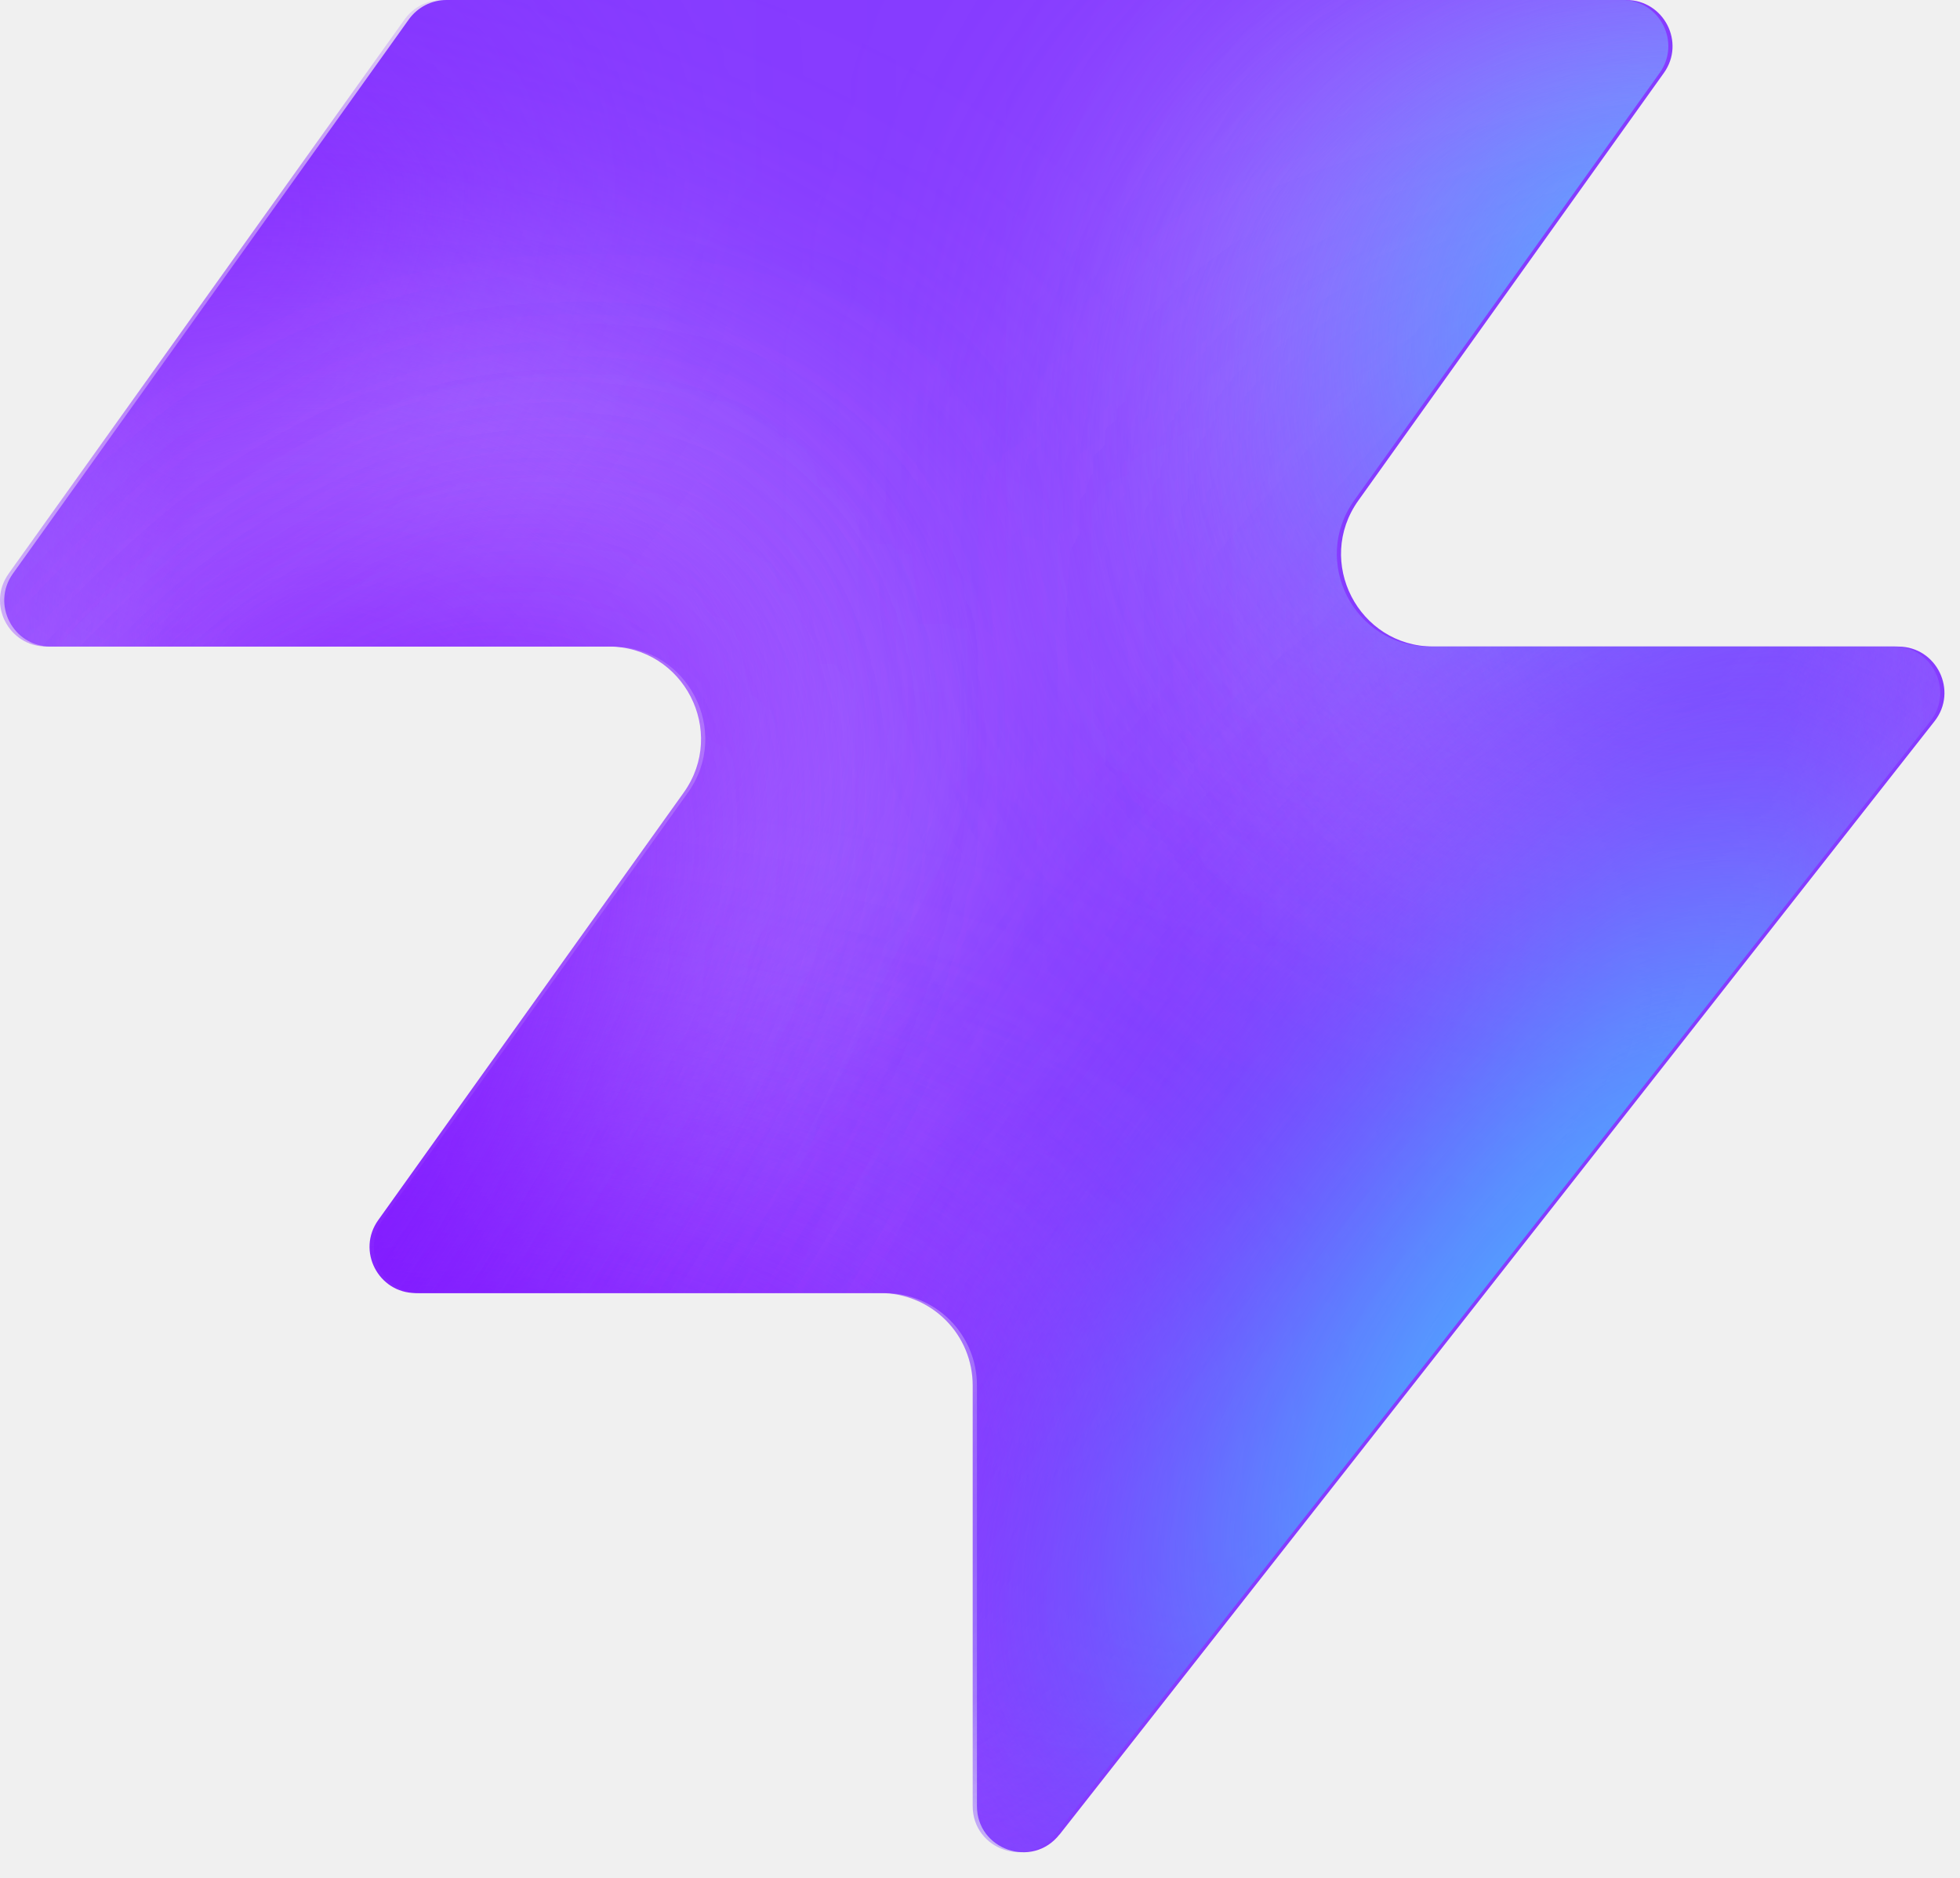
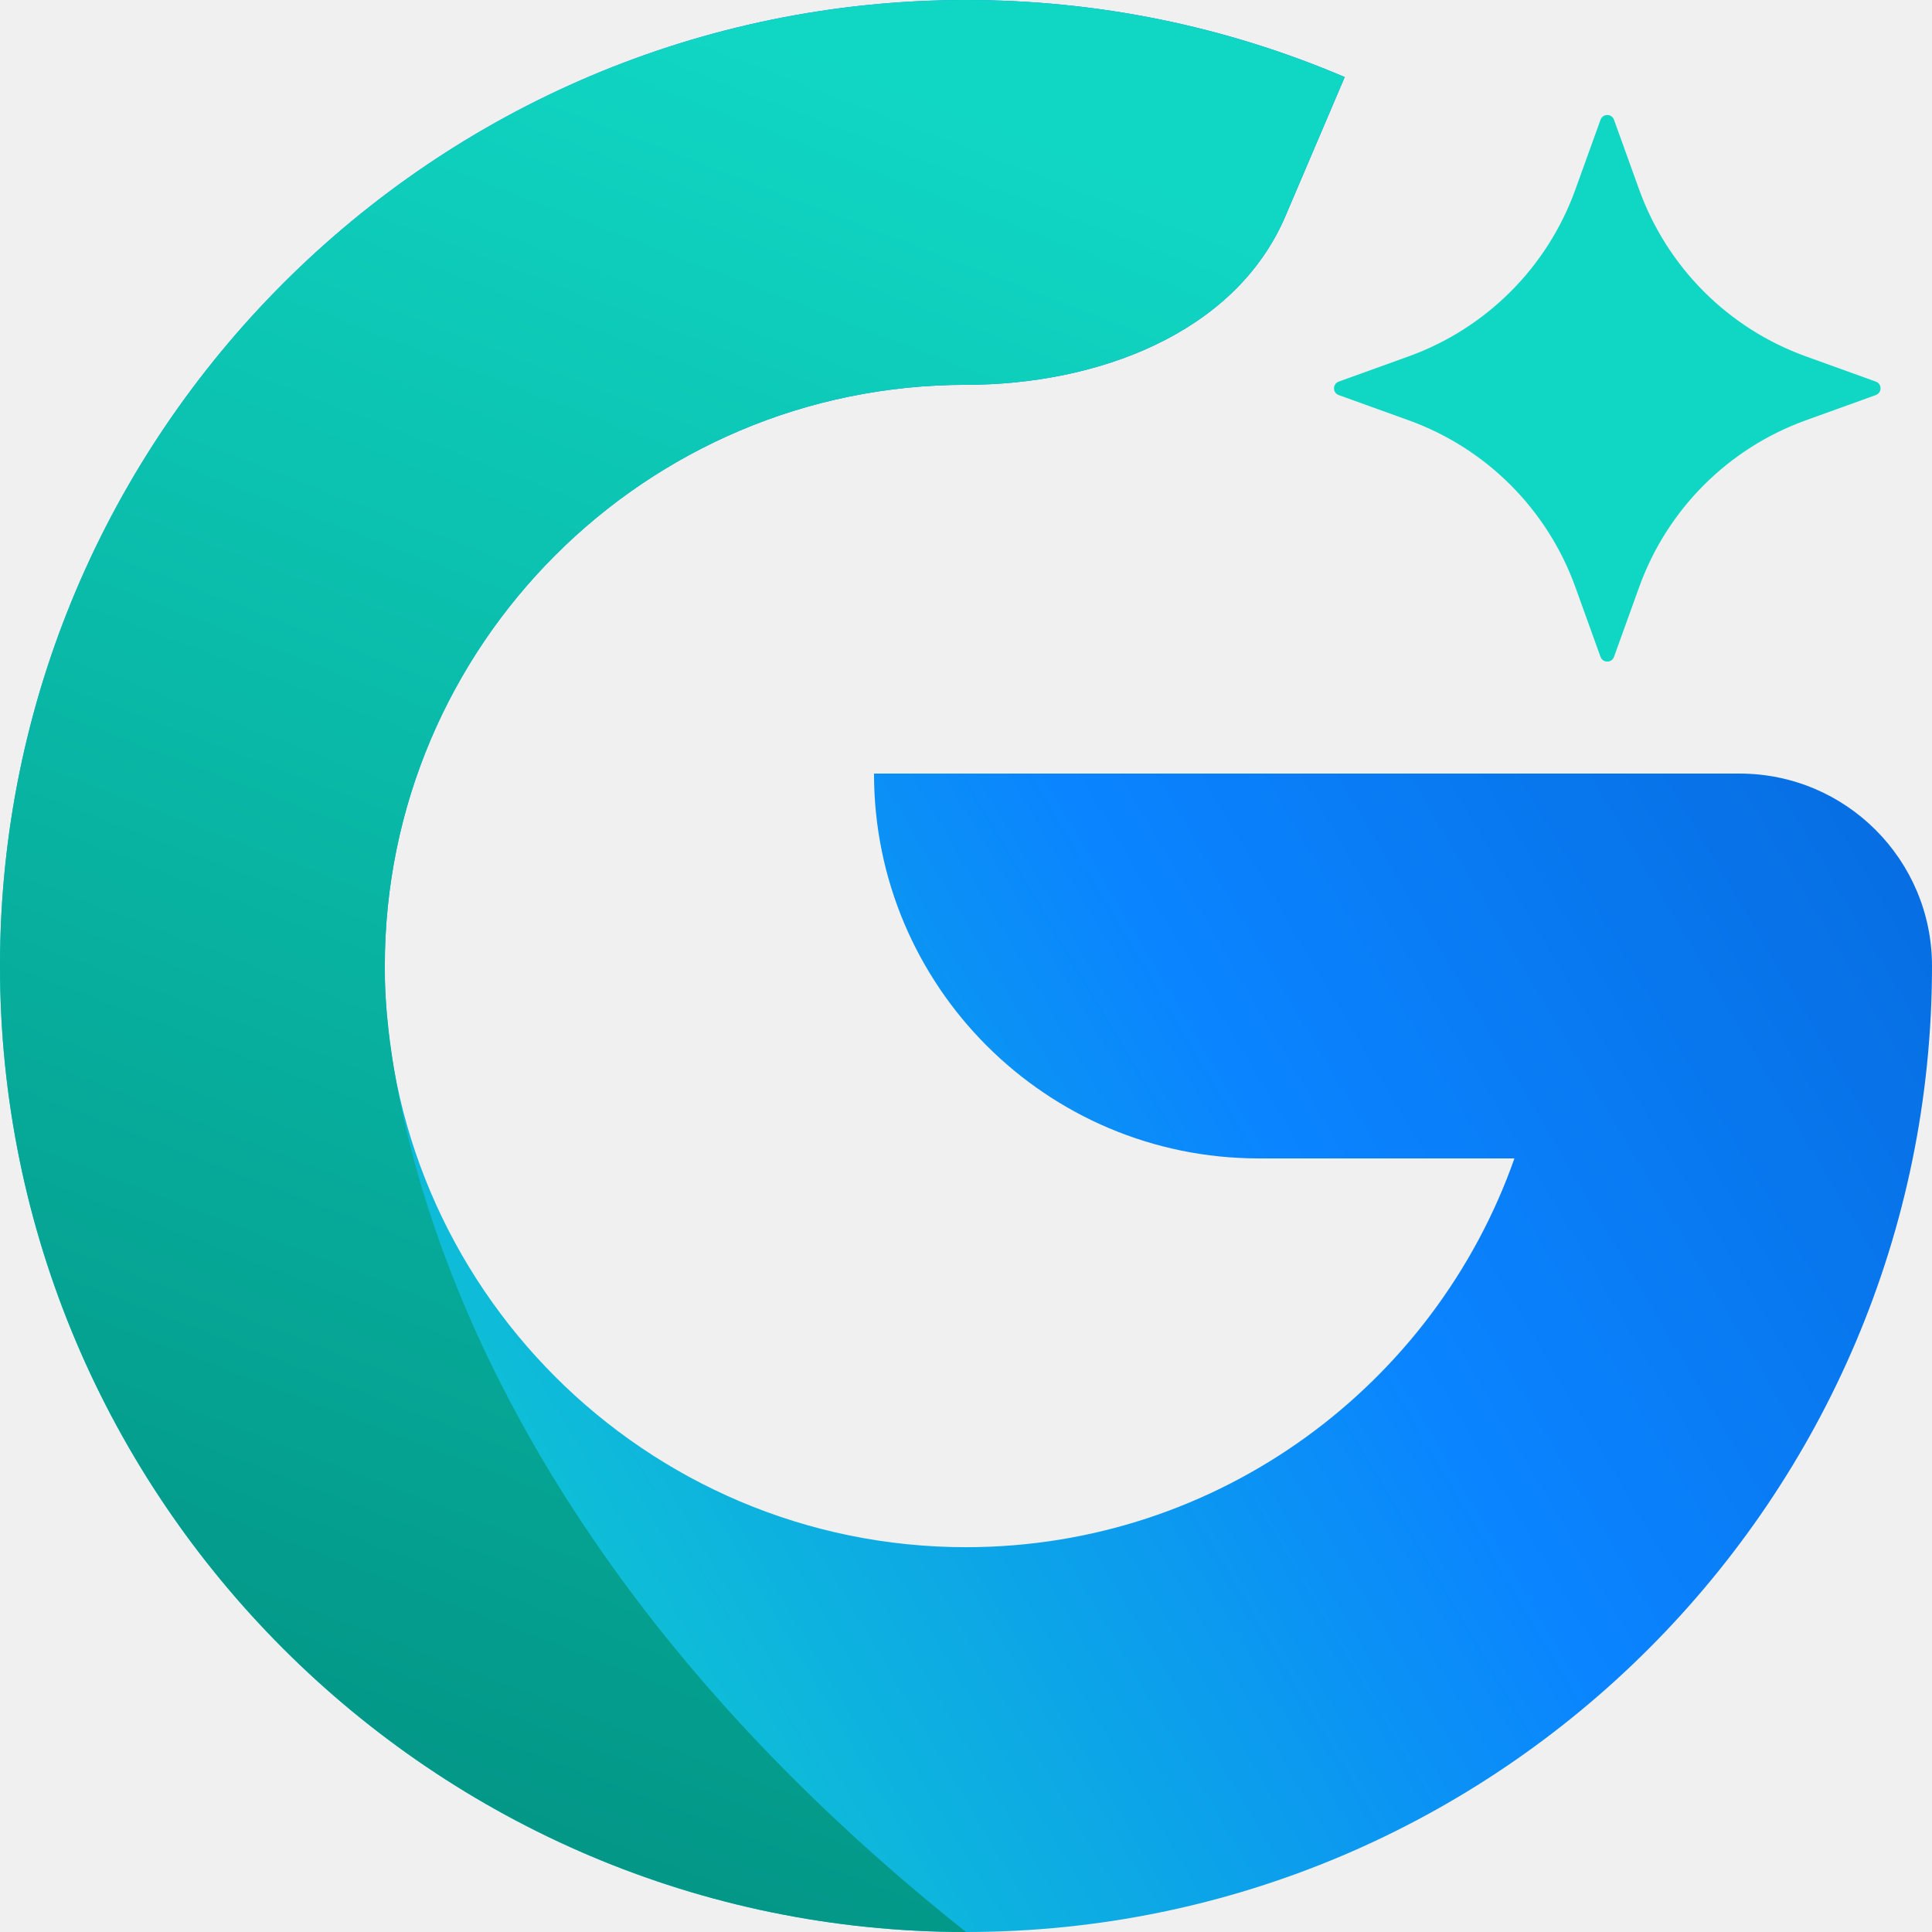
- <svg xmlns="http://www.w3.org/2000/svg" width="48" height="46" fill="none" viewBox="0 0 48 46">
-   <path fill="#863bff" d="M25.946 44.938c-.664.845-2.021.375-2.021-.698V33.937a2.26 2.26 0 0 0-2.262-2.262H10.287c-.92 0-1.456-1.04-.92-1.788l7.48-10.471c1.07-1.497 0-3.578-1.842-3.578H1.237c-.92 0-1.456-1.04-.92-1.788L10.013.474c.214-.297.556-.474.92-.474h28.894c.92 0 1.456 1.04.92 1.788l-7.48 10.471c-1.07 1.498 0 3.579 1.842 3.579h11.377c.943 0 1.473 1.088.89 1.83L25.947 44.94z" style="fill:#863bff;fill:color(display-p3 .525 .23 1);fill-opacity:1" />
-   <mask id="a" width="48" height="46" x="0" y="0" maskUnits="userSpaceOnUse" style="mask-type:alpha">
-     <path fill="#000" d="M25.842 44.938c-.664.844-2.021.375-2.021-.698V33.937a2.26 2.26 0 0 0-2.262-2.262H10.183c-.92 0-1.456-1.04-.92-1.788l7.48-10.471c1.07-1.498 0-3.579-1.842-3.579H1.133c-.92 0-1.456-1.04-.92-1.787L9.91.473c.214-.297.556-.474.92-.474h28.894c.92 0 1.456 1.04.92 1.788l-7.48 10.471c-1.07 1.498 0 3.578 1.842 3.578h11.377c.943 0 1.473 1.088.89 1.832L25.843 44.94z" style="fill:#000;fill-opacity:1" />
-   </mask>
-   <g mask="url(#a)">
-     <g filter="url(#b)">
-       <ellipse cx="5.508" cy="14.704" fill="#ede6ff" rx="5.508" ry="14.704" style="fill:#ede6ff;fill:color(display-p3 .927 .903 1);fill-opacity:1" transform="matrix(.00324 1 1 -.00324 -4.47 31.516)" />
-     </g>
-     <g filter="url(#c)">
-       <ellipse cx="10.399" cy="29.851" fill="#ede6ff" rx="10.399" ry="29.851" style="fill:#ede6ff;fill:color(display-p3 .927 .903 1);fill-opacity:1" transform="matrix(.00324 1 1 -.00324 -39.328 7.883)" />
-     </g>
-     <g filter="url(#d)">
-       <ellipse cx="5.508" cy="30.487" fill="#7e14ff" rx="5.508" ry="30.487" style="fill:#7e14ff;fill:color(display-p3 .492 .077 1);fill-opacity:1" transform="rotate(89.814 -25.913 -14.639)scale(1 -1)" />
-     </g>
-     <g filter="url(#e)">
-       <ellipse cx="5.508" cy="30.599" fill="#7e14ff" rx="5.508" ry="30.599" style="fill:#7e14ff;fill:color(display-p3 .492 .077 1);fill-opacity:1" transform="rotate(89.814 -32.644 -3.334)scale(1 -1)" />
-     </g>
-     <g filter="url(#f)">
-       <ellipse cx="5.508" cy="30.599" fill="#7e14ff" rx="5.508" ry="30.599" style="fill:#7e14ff;fill:color(display-p3 .492 .077 1);fill-opacity:1" transform="matrix(.00324 1 1 -.00324 -34.34 30.47)" />
-     </g>
-     <g filter="url(#g)">
-       <ellipse cx="14.072" cy="22.078" fill="#ede6ff" rx="14.072" ry="22.078" style="fill:#ede6ff;fill:color(display-p3 .927 .903 1);fill-opacity:1" transform="rotate(93.35 24.506 48.493)scale(-1 1)" />
-     </g>
-     <g filter="url(#h)">
-       <ellipse cx="3.47" cy="21.501" fill="#7e14ff" rx="3.47" ry="21.501" style="fill:#7e14ff;fill:color(display-p3 .492 .077 1);fill-opacity:1" transform="rotate(89.009 28.708 47.59)scale(-1 1)" />
-     </g>
-     <g filter="url(#i)">
-       <ellipse cx="3.47" cy="21.501" fill="#7e14ff" rx="3.47" ry="21.501" style="fill:#7e14ff;fill:color(display-p3 .492 .077 1);fill-opacity:1" transform="rotate(89.009 28.708 47.59)scale(-1 1)" />
-     </g>
-     <g filter="url(#j)">
-       <ellipse cx=".387" cy="8.972" fill="#7e14ff" rx="4.407" ry="29.108" style="fill:#7e14ff;fill:color(display-p3 .492 .077 1);fill-opacity:1" transform="rotate(39.51 .387 8.972)" />
-     </g>
-     <g filter="url(#k)">
-       <ellipse cx="47.523" cy="-6.092" fill="#7e14ff" rx="4.407" ry="29.108" style="fill:#7e14ff;fill:color(display-p3 .492 .077 1);fill-opacity:1" transform="rotate(37.892 47.523 -6.092)" />
-     </g>
-     <g filter="url(#l)">
-       <ellipse cx="41.412" cy="6.333" fill="#47bfff" rx="5.971" ry="9.665" style="fill:#47bfff;fill:color(display-p3 .28 .748 1);fill-opacity:1" transform="rotate(37.892 41.412 6.333)" />
-     </g>
-     <g filter="url(#m)">
-       <ellipse cx="-1.879" cy="38.332" fill="#7e14ff" rx="4.407" ry="29.108" style="fill:#7e14ff;fill:color(display-p3 .492 .077 1);fill-opacity:1" transform="rotate(37.892 -1.88 38.332)" />
-     </g>
-     <g filter="url(#n)">
-       <ellipse cx="-1.879" cy="38.332" fill="#7e14ff" rx="4.407" ry="29.108" style="fill:#7e14ff;fill:color(display-p3 .492 .077 1);fill-opacity:1" transform="rotate(37.892 -1.88 38.332)" />
-     </g>
-     <g filter="url(#o)">
-       <ellipse cx="35.651" cy="29.907" fill="#7e14ff" rx="4.407" ry="29.108" style="fill:#7e14ff;fill:color(display-p3 .492 .077 1);fill-opacity:1" transform="rotate(37.892 35.651 29.907)" />
-     </g>
-     <g filter="url(#p)">
-       <ellipse cx="38.418" cy="32.4" fill="#47bfff" rx="5.971" ry="15.297" style="fill:#47bfff;fill:color(display-p3 .28 .748 1);fill-opacity:1" transform="rotate(37.892 38.418 32.4)" />
-     </g>
+ <svg xmlns="http://www.w3.org/2000/svg" width="84" height="84" viewBox="0 0 84 84" fill="none">
+   <g clip-path="url(#brand-mark-clip)">
+     <path d="M42 84C18.843 84 0 65.157 0 42C0 18.843 18.843 0 42 0C47.707 0 53.246 1.126 58.465 3.351L55.893 9.384C53.689 14.553 47.619 16.731 42 16.731C28.068 16.731 16.731 28.068 16.731 42C16.731 55.932 28.068 67.269 42 67.269C53.002 67.269 62.385 60.201 65.844 50.366H54.731C45.491 50.366 38 42.875 38 33.634L75.634 33.634C80.255 33.634 84 37.38 84 42C84 65.157 65.157 84 42 84Z" fill="url(#brand-mark-gradient-1)" />
+     <path d="M42 84C18.843 84 0 65.157 0 42C0 18.843 18.843 0 42 0C47.707 0 53.246 1.126 58.465 3.351L55.893 9.384C53.689 14.553 47.619 16.731 42 16.731C28.068 16.731 16.731 28.068 16.731 42C16.731 42 15.863 63.217 42 84Z" fill="url(#brand-mark-gradient-2)" />
+     <path d="M70.174 5.208L71.27 8.247C72.487 11.62 75.141 14.278 78.517 15.495L81.557 16.591C81.83 16.687 81.83 17.076 81.557 17.177L78.517 18.273C75.144 19.489 72.487 22.143 71.27 25.52L70.174 28.56C70.077 28.833 69.688 28.833 69.588 28.56L68.492 25.52C67.275 22.148 64.621 19.489 61.244 18.273L58.205 17.177C57.932 17.08 57.932 16.691 58.205 16.591L61.244 15.495C64.617 14.278 67.275 11.624 68.492 8.247L69.588 5.208C69.688 4.931 70.077 4.931 70.174 5.208Z" fill="#10D7C4" />
  </g>
  <defs>
-     <filter id="b" width="60.045" height="41.654" x="-19.77" y="16.149" color-interpolation-filters="sRGB" filterUnits="userSpaceOnUse">
-       <feFlood flood-opacity="0" result="BackgroundImageFix" />
-       <feBlend in="SourceGraphic" in2="BackgroundImageFix" result="shape" />
-       <feGaussianBlur result="effect1_foregroundBlur_2002_17158" stdDeviation="7.659" />
-     </filter>
-     <filter id="c" width="90.34" height="51.437" x="-54.613" y="-7.533" color-interpolation-filters="sRGB" filterUnits="userSpaceOnUse">
-       <feFlood flood-opacity="0" result="BackgroundImageFix" />
-       <feBlend in="SourceGraphic" in2="BackgroundImageFix" result="shape" />
-       <feGaussianBlur result="effect1_foregroundBlur_2002_17158" stdDeviation="7.659" />
-     </filter>
-     <filter id="d" width="79.355" height="29.4" x="-49.64" y="2.03" color-interpolation-filters="sRGB" filterUnits="userSpaceOnUse">
-       <feFlood flood-opacity="0" result="BackgroundImageFix" />
-       <feBlend in="SourceGraphic" in2="BackgroundImageFix" result="shape" />
-       <feGaussianBlur result="effect1_foregroundBlur_2002_17158" stdDeviation="4.596" />
-     </filter>
-     <filter id="e" width="79.579" height="29.4" x="-45.045" y="20.029" color-interpolation-filters="sRGB" filterUnits="userSpaceOnUse">
-       <feFlood flood-opacity="0" result="BackgroundImageFix" />
-       <feBlend in="SourceGraphic" in2="BackgroundImageFix" result="shape" />
-       <feGaussianBlur result="effect1_foregroundBlur_2002_17158" stdDeviation="4.596" />
-     </filter>
-     <filter id="f" width="79.579" height="29.4" x="-43.513" y="21.178" color-interpolation-filters="sRGB" filterUnits="userSpaceOnUse">
-       <feFlood flood-opacity="0" result="BackgroundImageFix" />
-       <feBlend in="SourceGraphic" in2="BackgroundImageFix" result="shape" />
-       <feGaussianBlur result="effect1_foregroundBlur_2002_17158" stdDeviation="4.596" />
-     </filter>
-     <filter id="g" width="74.749" height="58.852" x="15.756" y="-17.901" color-interpolation-filters="sRGB" filterUnits="userSpaceOnUse">
-       <feFlood flood-opacity="0" result="BackgroundImageFix" />
-       <feBlend in="SourceGraphic" in2="BackgroundImageFix" result="shape" />
-       <feGaussianBlur result="effect1_foregroundBlur_2002_17158" stdDeviation="7.659" />
-     </filter>
-     <filter id="h" width="61.377" height="25.362" x="23.548" y="2.284" color-interpolation-filters="sRGB" filterUnits="userSpaceOnUse">
-       <feFlood flood-opacity="0" result="BackgroundImageFix" />
-       <feBlend in="SourceGraphic" in2="BackgroundImageFix" result="shape" />
-       <feGaussianBlur result="effect1_foregroundBlur_2002_17158" stdDeviation="4.596" />
-     </filter>
-     <filter id="i" width="61.377" height="25.362" x="23.548" y="2.284" color-interpolation-filters="sRGB" filterUnits="userSpaceOnUse">
-       <feFlood flood-opacity="0" result="BackgroundImageFix" />
-       <feBlend in="SourceGraphic" in2="BackgroundImageFix" result="shape" />
-       <feGaussianBlur result="effect1_foregroundBlur_2002_17158" stdDeviation="4.596" />
-     </filter>
-     <filter id="j" width="56.045" height="63.649" x="-27.636" y="-22.853" color-interpolation-filters="sRGB" filterUnits="userSpaceOnUse">
-       <feFlood flood-opacity="0" result="BackgroundImageFix" />
-       <feBlend in="SourceGraphic" in2="BackgroundImageFix" result="shape" />
-       <feGaussianBlur result="effect1_foregroundBlur_2002_17158" stdDeviation="4.596" />
-     </filter>
-     <filter id="k" width="54.814" height="64.646" x="20.116" y="-38.415" color-interpolation-filters="sRGB" filterUnits="userSpaceOnUse">
-       <feFlood flood-opacity="0" result="BackgroundImageFix" />
-       <feBlend in="SourceGraphic" in2="BackgroundImageFix" result="shape" />
-       <feGaussianBlur result="effect1_foregroundBlur_2002_17158" stdDeviation="4.596" />
-     </filter>
-     <filter id="l" width="33.541" height="35.313" x="24.641" y="-11.323" color-interpolation-filters="sRGB" filterUnits="userSpaceOnUse">
-       <feFlood flood-opacity="0" result="BackgroundImageFix" />
-       <feBlend in="SourceGraphic" in2="BackgroundImageFix" result="shape" />
-       <feGaussianBlur result="effect1_foregroundBlur_2002_17158" stdDeviation="4.596" />
-     </filter>
-     <filter id="m" width="54.814" height="64.646" x="-29.286" y="6.009" color-interpolation-filters="sRGB" filterUnits="userSpaceOnUse">
-       <feFlood flood-opacity="0" result="BackgroundImageFix" />
-       <feBlend in="SourceGraphic" in2="BackgroundImageFix" result="shape" />
-       <feGaussianBlur result="effect1_foregroundBlur_2002_17158" stdDeviation="4.596" />
-     </filter>
-     <filter id="n" width="54.814" height="64.646" x="-29.286" y="6.009" color-interpolation-filters="sRGB" filterUnits="userSpaceOnUse">
-       <feFlood flood-opacity="0" result="BackgroundImageFix" />
-       <feBlend in="SourceGraphic" in2="BackgroundImageFix" result="shape" />
-       <feGaussianBlur result="effect1_foregroundBlur_2002_17158" stdDeviation="4.596" />
-     </filter>
-     <filter id="o" width="54.814" height="64.646" x="8.244" y="-2.416" color-interpolation-filters="sRGB" filterUnits="userSpaceOnUse">
-       <feFlood flood-opacity="0" result="BackgroundImageFix" />
-       <feBlend in="SourceGraphic" in2="BackgroundImageFix" result="shape" />
-       <feGaussianBlur result="effect1_foregroundBlur_2002_17158" stdDeviation="4.596" />
-     </filter>
-     <filter id="p" width="39.409" height="43.623" x="18.713" y="10.588" color-interpolation-filters="sRGB" filterUnits="userSpaceOnUse">
-       <feFlood flood-opacity="0" result="BackgroundImageFix" />
-       <feBlend in="SourceGraphic" in2="BackgroundImageFix" result="shape" />
-       <feGaussianBlur result="effect1_foregroundBlur_2002_17158" stdDeviation="4.596" />
-     </filter>
+     <linearGradient id="brand-mark-gradient-1" x1="92.5" y1="32" x2="14.155" y2="78.345" gradientUnits="userSpaceOnUse">
+       <stop stop-color="#0666D8" />
+       <stop offset="0.446" stop-color="#0A84FF" />
+       <stop offset="1" stop-color="#10D7C4" />
+     </linearGradient>
+     <linearGradient id="brand-mark-gradient-2" x1="8.249" y1="90.406" x2="41.447" y2="4.26" gradientUnits="userSpaceOnUse">
+       <stop stop-color="#008A7B" />
+       <stop offset="1" stop-color="#10D7C4" />
+     </linearGradient>
+     <clipPath id="brand-mark-clip">
+       <rect width="84" height="84" fill="white" />
+     </clipPath>
  </defs>
</svg>
